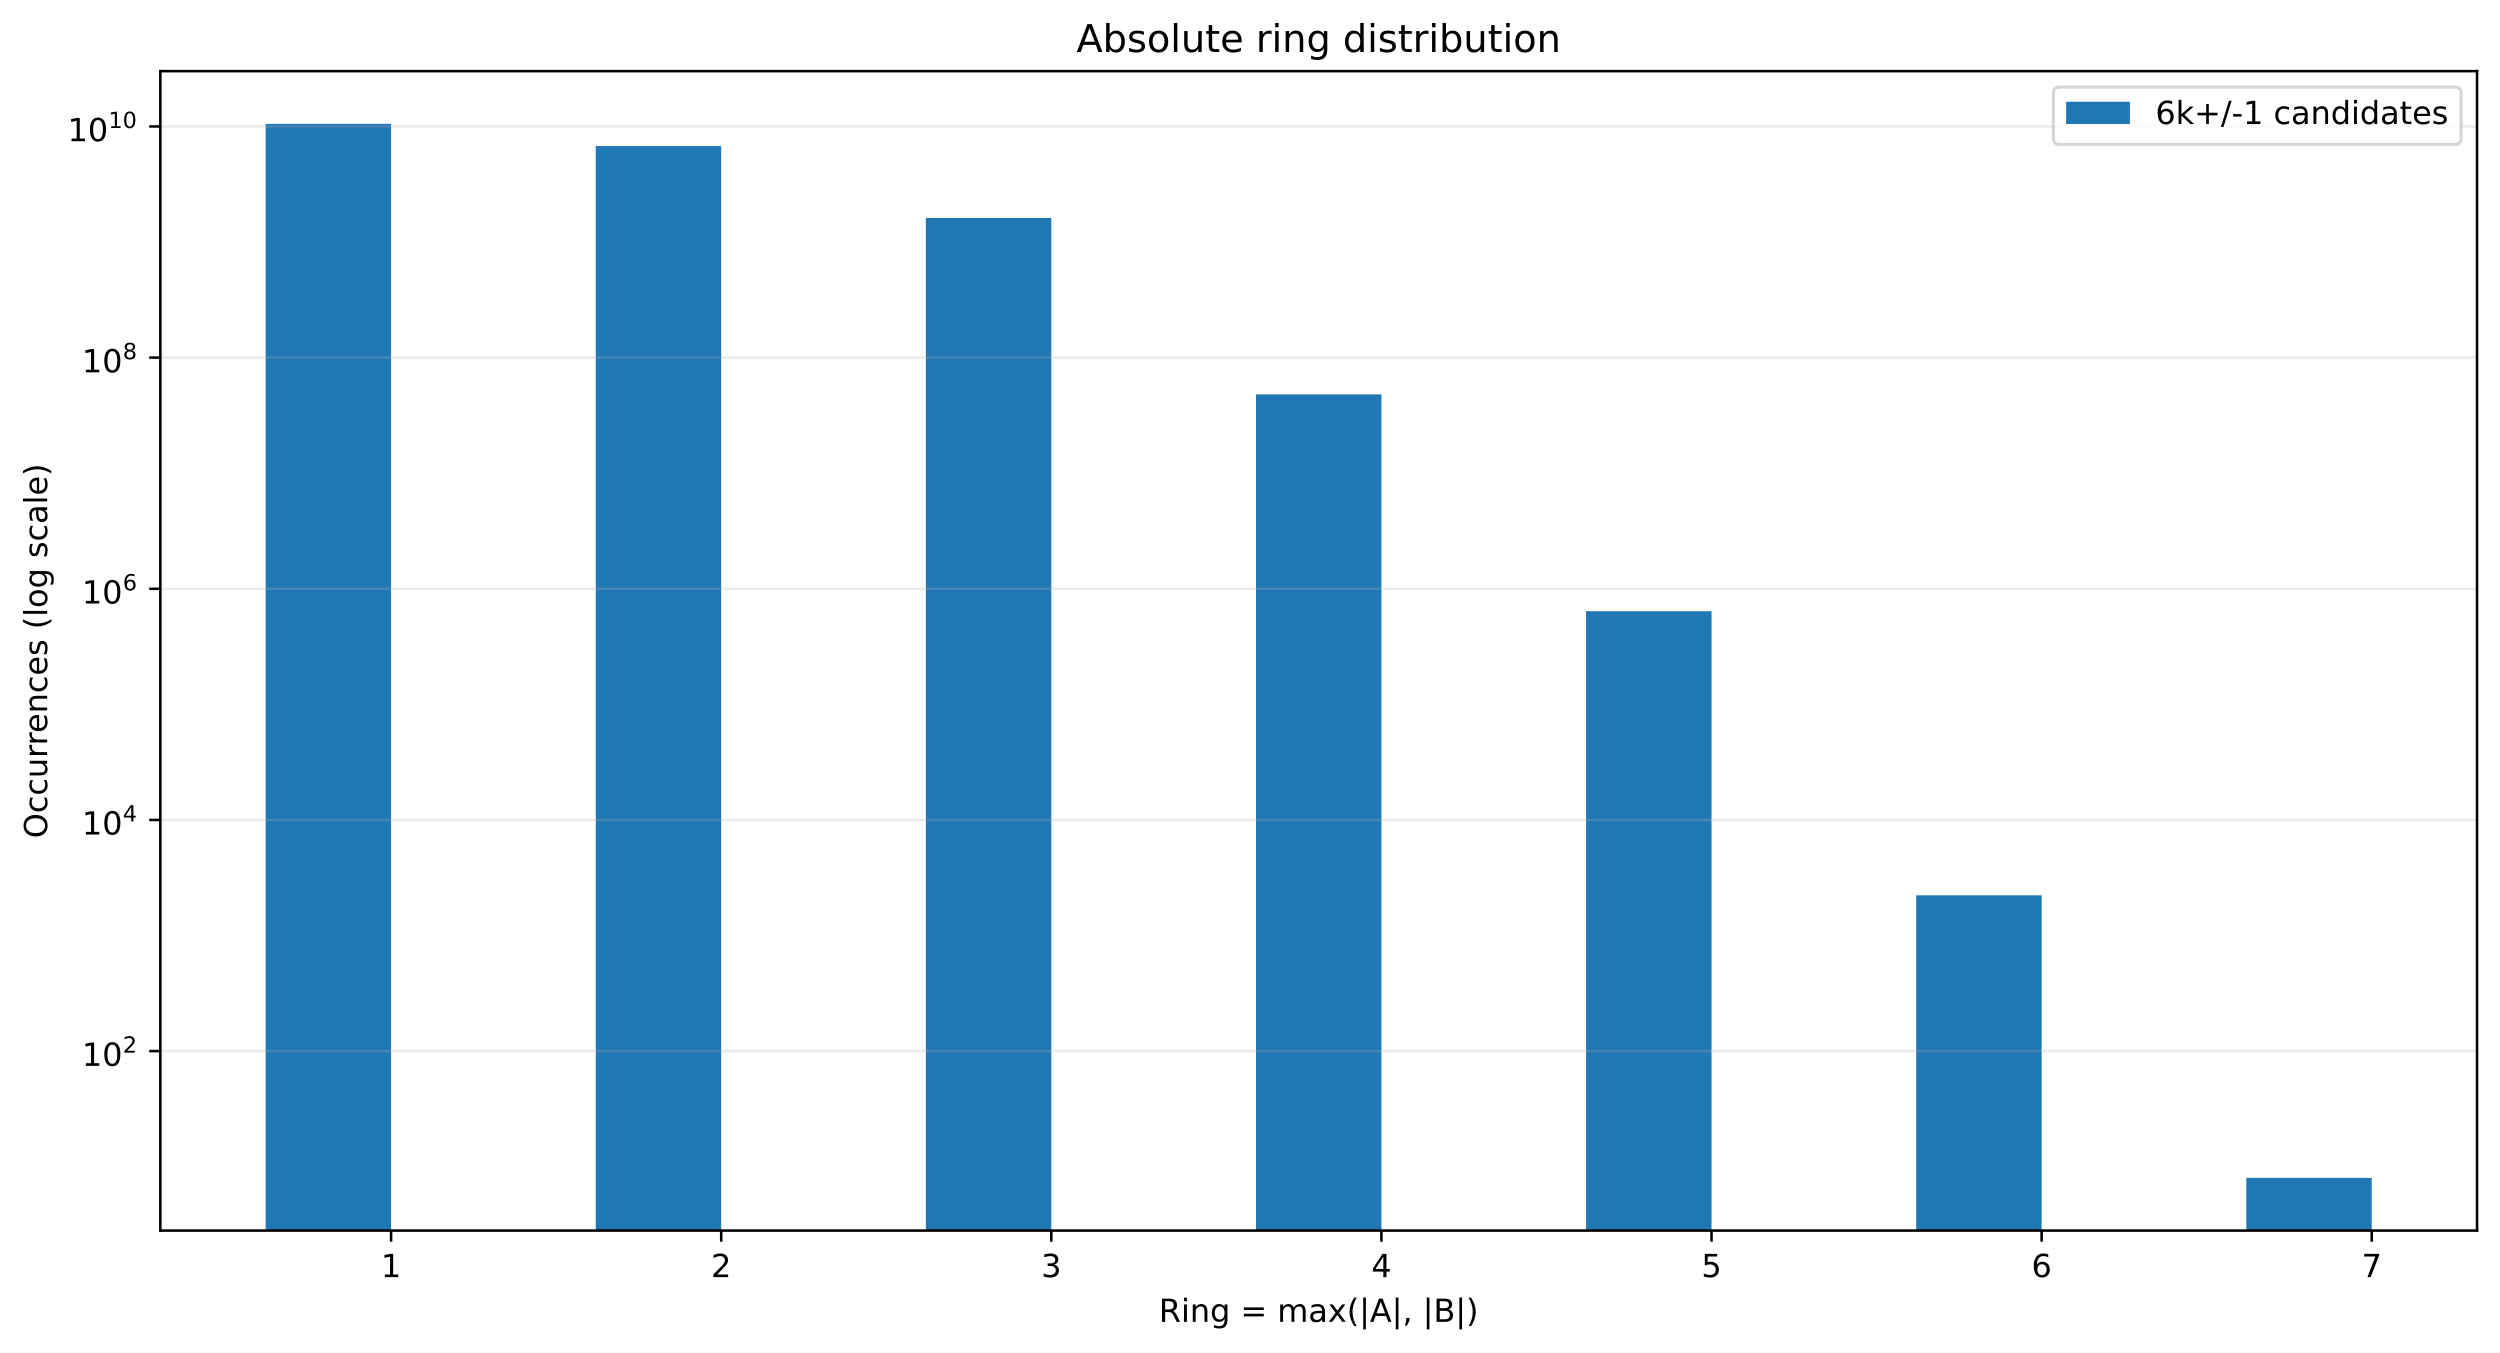
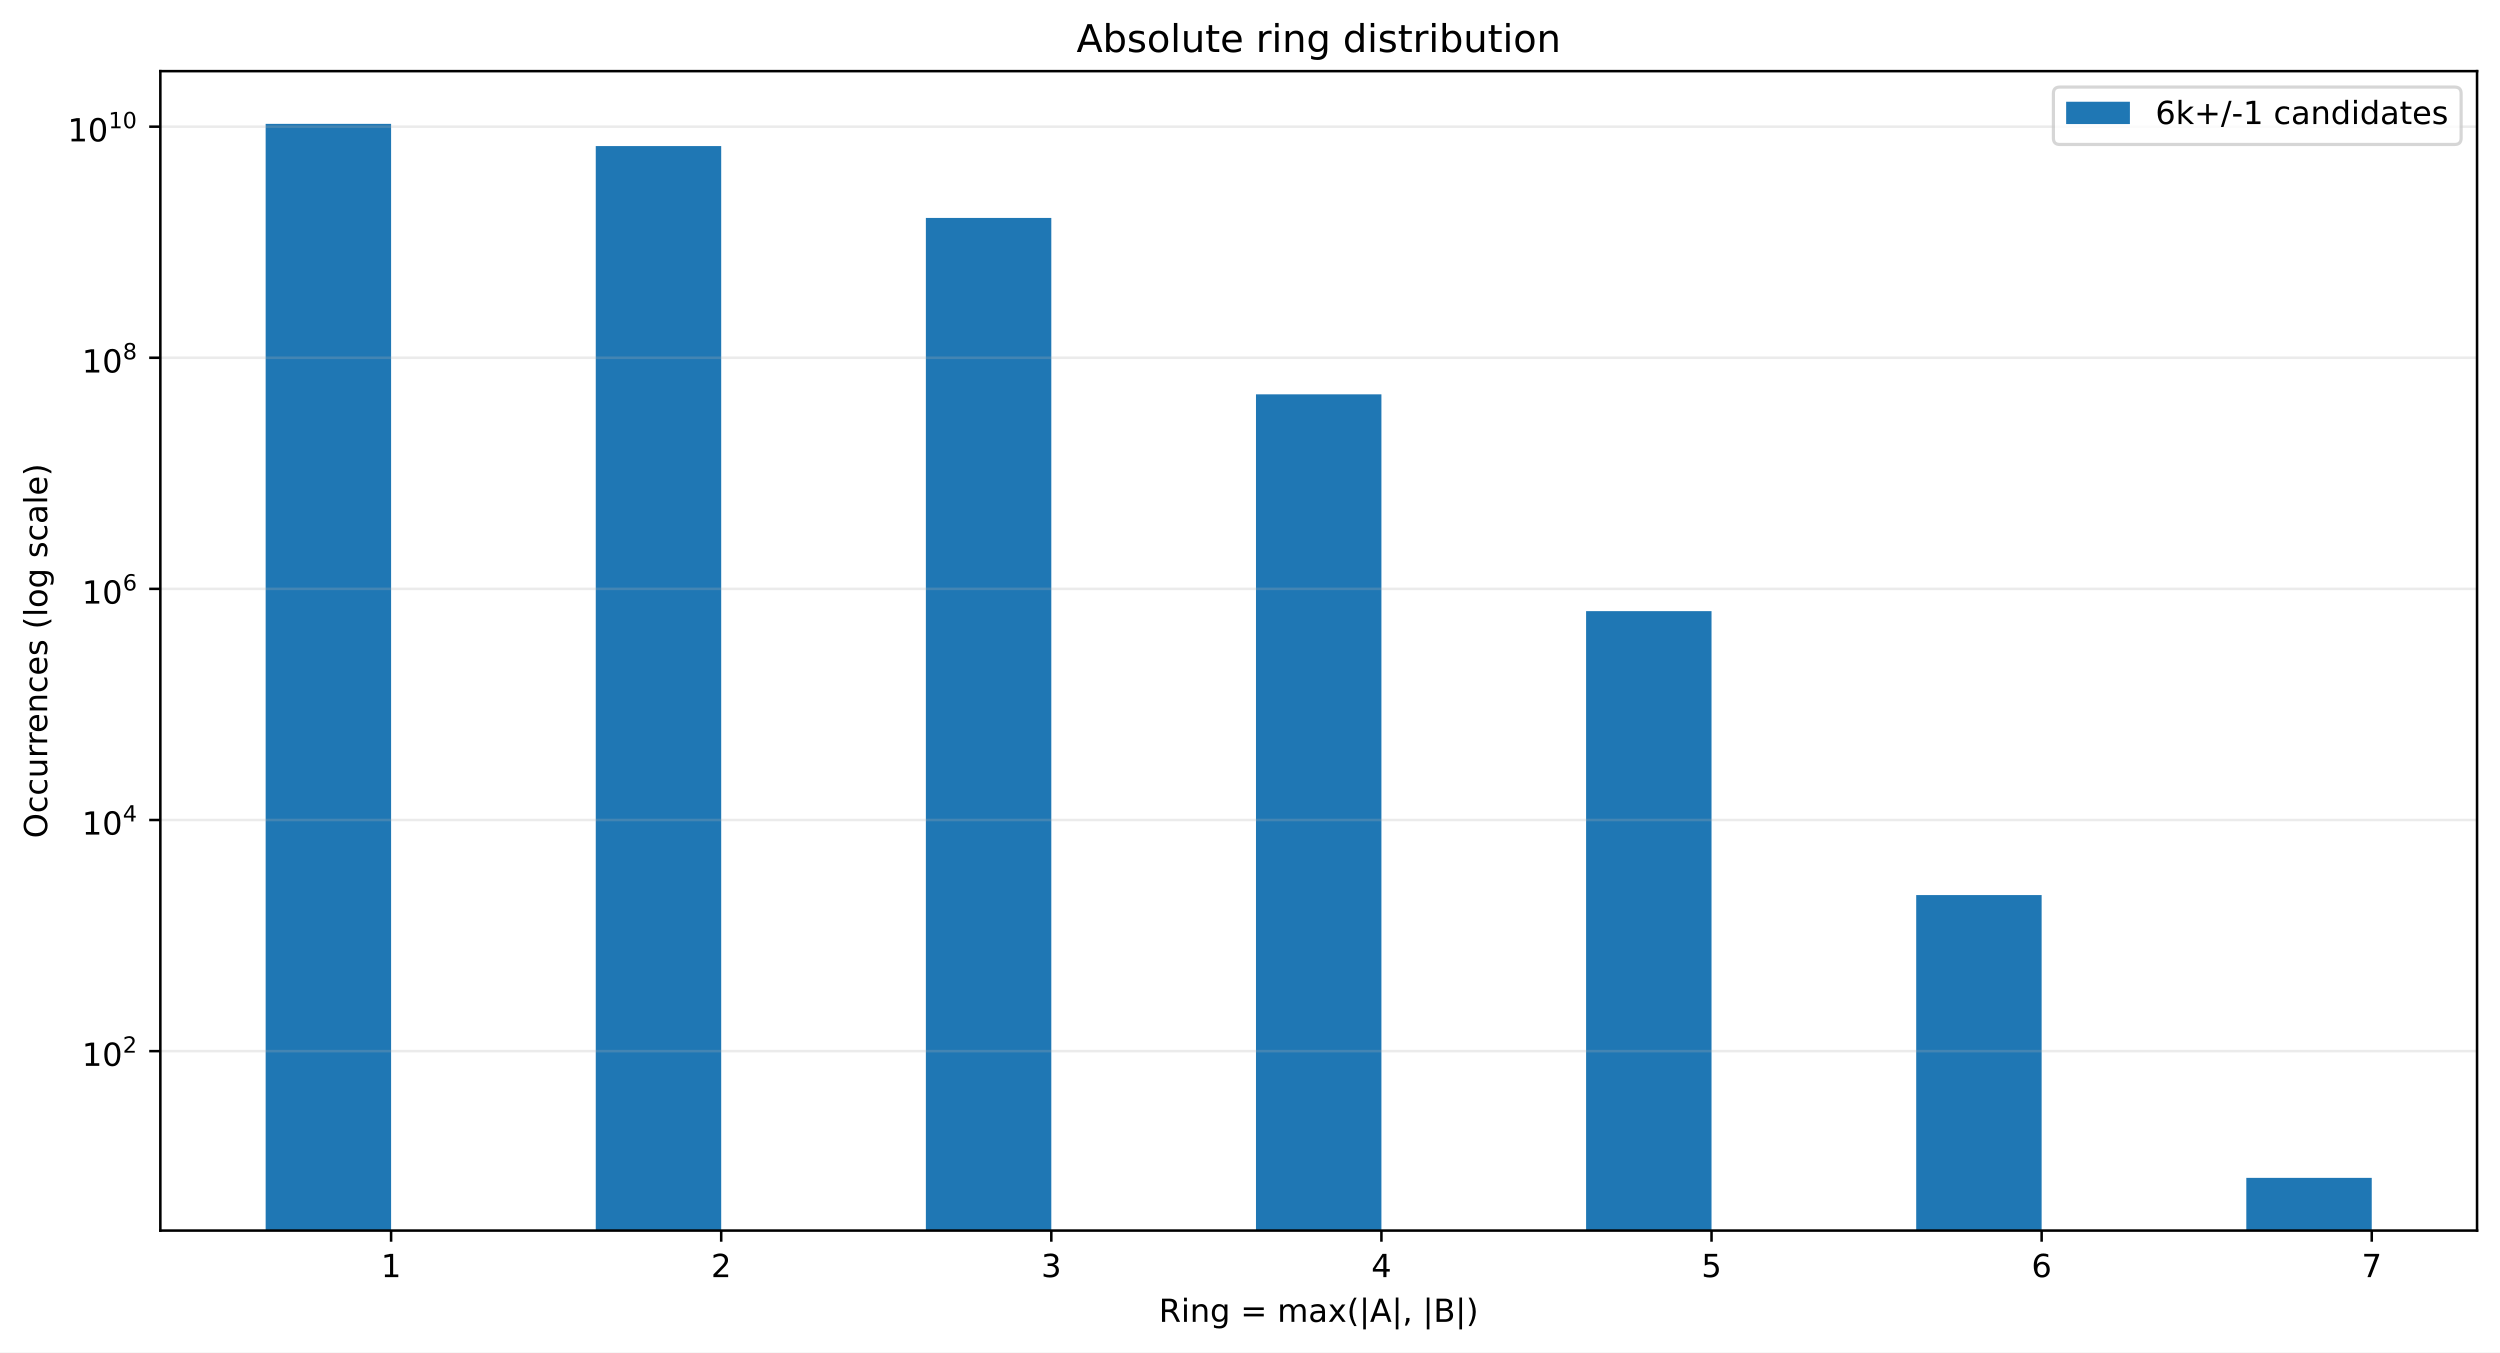
<svg xmlns="http://www.w3.org/2000/svg" xmlns:xlink="http://www.w3.org/1999/xlink" width="784.258pt" height="424.28pt" viewBox="0 0 784.258 424.28" version="1.1">
  <defs>
    <style type="text/css">*{stroke-linejoin: round; stroke-linecap: butt}</style>
  </defs>
  <g id="figure_1">
    <g id="patch_1">
      <path d="M 0 424.28  L 784.258 424.28  L 784.258 0  L 0 0  z " style="fill: #ffffff" />
    </g>
    <g id="axes_1">
      <g id="patch_2">
        <path d="M 50.301 386.036  L 777.058 386.036  L 777.058 22.318  L 50.301 22.318  z " style="fill: #ffffff" />
      </g>
      <g id="patch_3">
-         <path d="M 83.335 36660.086  L 122.687 36660.086  L 122.687 38.851  L 83.335 38.851  z " clip-path="url(#p9f24294ad1)" style="fill: #1f77b4" />
+         <path d="M 83.335 36653.147  L 122.687 36653.147  L 122.687 38.851  L 83.335 38.851  z " clip-path="url(#p1fe899c84b)" style="fill: #1f77b4" />
      </g>
      <g id="patch_4">
-         <path d="M 186.891 36660.086  L 226.243 36660.086  L 226.243 45.83  L 186.891 45.83  z " clip-path="url(#p9f24294ad1)" style="fill: #1f77b4" />
+         <path d="M 186.891 36653.147  L 226.243 36653.147  L 226.243 45.828  L 186.891 45.828  z " clip-path="url(#p1fe899c84b)" style="fill: #1f77b4" />
      </g>
      <g id="patch_5">
-         <path d="M 290.448 36660.086  L 329.799 36660.086  L 329.799 68.371  L 290.448 68.371  z " clip-path="url(#p9f24294ad1)" style="fill: #1f77b4" />
+         <path d="M 290.448 36653.147  L 329.799 36653.147  L 329.799 68.365  L 290.448 68.365  z " clip-path="url(#p1fe899c84b)" style="fill: #1f77b4" />
      </g>
      <g id="patch_6">
-         <path d="M 394.004 36660.086  L 433.355 36660.086  L 433.355 123.721  L 394.004 123.721  z " clip-path="url(#p9f24294ad1)" style="fill: #1f77b4" />
+         <path d="M 394.004 36653.147  L 433.355 36653.147  L 433.355 123.705  L 394.004 123.705  z " clip-path="url(#p1fe899c84b)" style="fill: #1f77b4" />
      </g>
      <g id="patch_7">
-         <path d="M 497.56 36660.086  L 536.912 36660.086  L 536.912 191.733  L 497.56 191.733  z " clip-path="url(#p9f24294ad1)" style="fill: #1f77b4" />
+         <path d="M 497.56 36653.147  L 536.912 36653.147  L 536.912 191.705  L 497.56 191.705  z " clip-path="url(#p1fe899c84b)" style="fill: #1f77b4" />
      </g>
      <g id="patch_8">
-         <path d="M 601.116 36660.086  L 640.468 36660.086  L 640.468 280.873  L 601.116 280.873  z " clip-path="url(#p9f24294ad1)" style="fill: #1f77b4" />
+         <path d="M 601.116 36653.147  L 640.468 36653.147  L 640.468 280.784  L 601.116 280.784  z " clip-path="url(#p1fe899c84b)" style="fill: #1f77b4" />
      </g>
      <g id="patch_9">
-         <path d="M 704.673 36660.086  L 744.024 36660.086  L 744.024 369.503  L 704.673 369.503  z " clip-path="url(#p9f24294ad1)" style="fill: #1f77b4" />
+         <path d="M 704.673 36653.147  L 744.024 36653.147  L 744.024 369.503  L 704.673 369.503  z " clip-path="url(#p1fe899c84b)" style="fill: #1f77b4" />
      </g>
      <g id="matplotlib.axis_1">
        <g id="xtick_1">
          <g id="line2d_1">
            <defs>
-               <path id="mfd2263743f" d="M 0 0  L 0 3.5  " style="stroke: #000000; stroke-width: 0.8" />
+               <path id="mb2d684f3ad" d="M 0 0  L 0 3.5  " style="stroke: #000000; stroke-width: 0.8" />
            </defs>
            <g>
-               <use xlink:href="#mfd2263743f" x="122.687" y="386.036" style="stroke: #000000; stroke-width: 0.8" />
+               <use xlink:href="#mb2d684f3ad" x="122.687" y="386.036" style="stroke: #000000; stroke-width: 0.8" />
            </g>
          </g>
          <g id="text_1">
            <g transform="translate(119.5053 400.6334) scale(0.1 -0.1)">
              <defs>
                <path id="DejaVuSans-14" d="M 794 531  L 1825 531  L 1825 4091  L 703 3866  L 703 4441  L 1819 4666  L 2450 4666  L 2450 531  L 3481 531  L 3481 0  L 794 0  L 794 531  z " transform="scale(0.015625)" />
              </defs>
              <use xlink:href="#DejaVuSans-14" />
            </g>
          </g>
        </g>
        <g id="xtick_2">
          <g id="line2d_2">
            <g>
-               <use xlink:href="#mfd2263743f" x="226.243" y="386.036" style="stroke: #000000; stroke-width: 0.8" />
+               <use xlink:href="#mb2d684f3ad" x="226.243" y="386.036" style="stroke: #000000; stroke-width: 0.8" />
            </g>
          </g>
          <g id="text_2">
            <g transform="translate(223.0616 400.6334) scale(0.1 -0.1)">
              <defs>
                <path id="DejaVuSans-15" d="M 1228 531  L 3431 531  L 3431 0  L 469 0  L 469 531  Q 828 903 1448 1529  Q 2069 2156 2228 2338  Q 2531 2678 2651 2914  Q 2772 3150 2772 3378  Q 2772 3750 2511 3984  Q 2250 4219 1831 4219  Q 1534 4219 1204 4116  Q 875 4013 500 3803  L 500 4441  Q 881 4594 1212 4672  Q 1544 4750 1819 4750  Q 2544 4750 2975 4387  Q 3406 4025 3406 3419  Q 3406 3131 3298 2873  Q 3191 2616 2906 2266  Q 2828 2175 2409 1742  Q 1991 1309 1228 531  z " transform="scale(0.015625)" />
              </defs>
              <use xlink:href="#DejaVuSans-15" />
            </g>
          </g>
        </g>
        <g id="xtick_3">
          <g id="line2d_3">
            <g>
-               <use xlink:href="#mfd2263743f" x="329.799" y="386.036" style="stroke: #000000; stroke-width: 0.8" />
+               <use xlink:href="#mb2d684f3ad" x="329.799" y="386.036" style="stroke: #000000; stroke-width: 0.8" />
            </g>
          </g>
          <g id="text_3">
            <g transform="translate(326.6178 400.6334) scale(0.1 -0.1)">
              <defs>
                <path id="DejaVuSans-16" d="M 2597 2516  Q 3050 2419 3304 2112  Q 3559 1806 3559 1356  Q 3559 666 3084 287  Q 2609 -91 1734 -91  Q 1441 -91 1130 -33  Q 819 25 488 141  L 488 750  Q 750 597 1062 519  Q 1375 441 1716 441  Q 2309 441 2620 675  Q 2931 909 2931 1356  Q 2931 1769 2642 2001  Q 2353 2234 1838 2234  L 1294 2234  L 1294 2753  L 1863 2753  Q 2328 2753 2575 2939  Q 2822 3125 2822 3475  Q 2822 3834 2567 4026  Q 2313 4219 1838 4219  Q 1578 4219 1281 4162  Q 984 4106 628 3988  L 628 4550  Q 988 4650 1302 4700  Q 1616 4750 1894 4750  Q 2613 4750 3031 4423  Q 3450 4097 3450 3541  Q 3450 3153 3228 2886  Q 3006 2619 2597 2516  z " transform="scale(0.015625)" />
              </defs>
              <use xlink:href="#DejaVuSans-16" />
            </g>
          </g>
        </g>
        <g id="xtick_4">
          <g id="line2d_4">
            <g>
-               <use xlink:href="#mfd2263743f" x="433.355" y="386.036" style="stroke: #000000; stroke-width: 0.8" />
+               <use xlink:href="#mb2d684f3ad" x="433.355" y="386.036" style="stroke: #000000; stroke-width: 0.8" />
            </g>
          </g>
          <g id="text_4">
            <g transform="translate(430.174 400.6334) scale(0.1 -0.1)">
              <defs>
                <path id="DejaVuSans-17" d="M 2419 4116  L 825 1625  L 2419 1625  L 2419 4116  z M 2253 4666  L 3047 4666  L 3047 1625  L 3713 1625  L 3713 1100  L 3047 1100  L 3047 0  L 2419 0  L 2419 1100  L 313 1100  L 313 1709  L 2253 4666  z " transform="scale(0.015625)" />
              </defs>
              <use xlink:href="#DejaVuSans-17" />
            </g>
          </g>
        </g>
        <g id="xtick_5">
          <g id="line2d_5">
            <g>
-               <use xlink:href="#mfd2263743f" x="536.912" y="386.036" style="stroke: #000000; stroke-width: 0.8" />
+               <use xlink:href="#mb2d684f3ad" x="536.912" y="386.036" style="stroke: #000000; stroke-width: 0.8" />
            </g>
          </g>
          <g id="text_5">
            <g transform="translate(533.7303 400.6334) scale(0.1 -0.1)">
              <defs>
                <path id="DejaVuSans-18" d="M 691 4666  L 3169 4666  L 3169 4134  L 1269 4134  L 1269 2991  Q 1406 3038 1543 3061  Q 1681 3084 1819 3084  Q 2600 3084 3056 2656  Q 3513 2228 3513 1497  Q 3513 744 3044 326  Q 2575 -91 1722 -91  Q 1428 -91 1123 -41  Q 819 9 494 109  L 494 744  Q 775 591 1075 516  Q 1375 441 1709 441  Q 2250 441 2565 725  Q 2881 1009 2881 1497  Q 2881 1984 2565 2268  Q 2250 2553 1709 2553  Q 1456 2553 1204 2497  Q 953 2441 691 2322  L 691 4666  z " transform="scale(0.015625)" />
              </defs>
              <use xlink:href="#DejaVuSans-18" />
            </g>
          </g>
        </g>
        <g id="xtick_6">
          <g id="line2d_6">
            <g>
-               <use xlink:href="#mfd2263743f" x="640.468" y="386.036" style="stroke: #000000; stroke-width: 0.8" />
+               <use xlink:href="#mb2d684f3ad" x="640.468" y="386.036" style="stroke: #000000; stroke-width: 0.8" />
            </g>
          </g>
          <g id="text_6">
            <g transform="translate(637.2865 400.6334) scale(0.1 -0.1)">
              <defs>
                <path id="DejaVuSans-19" d="M 2113 2584  Q 1688 2584 1439 2293  Q 1191 2003 1191 1497  Q 1191 994 1439 701  Q 1688 409 2113 409  Q 2538 409 2786 701  Q 3034 994 3034 1497  Q 3034 2003 2786 2293  Q 2538 2584 2113 2584  z M 3366 4563  L 3366 3988  Q 3128 4100 2886 4159  Q 2644 4219 2406 4219  Q 1781 4219 1451 3797  Q 1122 3375 1075 2522  Q 1259 2794 1537 2939  Q 1816 3084 2150 3084  Q 2853 3084 3261 2657  Q 3669 2231 3669 1497  Q 3669 778 3244 343  Q 2819 -91 2113 -91  Q 1303 -91 875 529  Q 447 1150 447 2328  Q 447 3434 972 4092  Q 1497 4750 2381 4750  Q 2619 4750 2861 4703  Q 3103 4656 3366 4563  z " transform="scale(0.015625)" />
              </defs>
              <use xlink:href="#DejaVuSans-19" />
            </g>
          </g>
        </g>
        <g id="xtick_7">
          <g id="line2d_7">
            <g>
-               <use xlink:href="#mfd2263743f" x="744.024" y="386.036" style="stroke: #000000; stroke-width: 0.8" />
+               <use xlink:href="#mb2d684f3ad" x="744.024" y="386.036" style="stroke: #000000; stroke-width: 0.8" />
            </g>
          </g>
          <g id="text_7">
            <g transform="translate(740.8427 400.6334) scale(0.1 -0.1)">
              <defs>
                <path id="DejaVuSans-1a" d="M 525 4666  L 3525 4666  L 3525 4397  L 1831 0  L 1172 0  L 2766 4134  L 525 4134  L 525 4666  z " transform="scale(0.015625)" />
              </defs>
              <use xlink:href="#DejaVuSans-1a" />
            </g>
          </g>
        </g>
        <g id="text_8">
          <g transform="translate(363.5437 414.678) scale(0.1 -0.1)">
            <defs>
              <path id="DejaVuSans-35" d="M 2841 2188  Q 3044 2119 3236 1894  Q 3428 1669 3622 1275  L 4263 0  L 3584 0  L 2988 1197  Q 2756 1666 2539 1819  Q 2322 1972 1947 1972  L 1259 1972  L 1259 0  L 628 0  L 628 4666  L 2053 4666  Q 2853 4666 3247 4331  Q 3641 3997 3641 3322  Q 3641 2881 3436 2590  Q 3231 2300 2841 2188  z M 1259 4147  L 1259 2491  L 2053 2491  Q 2509 2491 2742 2702  Q 2975 2913 2975 3322  Q 2975 3731 2742 3939  Q 2509 4147 2053 4147  L 1259 4147  z " transform="scale(0.015625)" />
              <path id="DejaVuSans-4c" d="M 603 3500  L 1178 3500  L 1178 0  L 603 0  L 603 3500  z M 603 4863  L 1178 4863  L 1178 4134  L 603 4134  L 603 4863  z " transform="scale(0.015625)" />
              <path id="DejaVuSans-51" d="M 3513 2113  L 3513 0  L 2938 0  L 2938 2094  Q 2938 2591 2744 2837  Q 2550 3084 2163 3084  Q 1697 3084 1428 2787  Q 1159 2491 1159 1978  L 1159 0  L 581 0  L 581 3500  L 1159 3500  L 1159 2956  Q 1366 3272 1645 3428  Q 1925 3584 2291 3584  Q 2894 3584 3203 3211  Q 3513 2838 3513 2113  z " transform="scale(0.015625)" />
              <path id="DejaVuSans-4a" d="M 2906 1791  Q 2906 2416 2648 2759  Q 2391 3103 1925 3103  Q 1463 3103 1205 2759  Q 947 2416 947 1791  Q 947 1169 1205 825  Q 1463 481 1925 481  Q 2391 481 2648 825  Q 2906 1169 2906 1791  z M 3481 434  Q 3481 -459 3084 -895  Q 2688 -1331 1869 -1331  Q 1566 -1331 1297 -1286  Q 1028 -1241 775 -1147  L 775 -588  Q 1028 -725 1275 -790  Q 1522 -856 1778 -856  Q 2344 -856 2625 -561  Q 2906 -266 2906 331  L 2906 616  Q 2728 306 2450 153  Q 2172 0 1784 0  Q 1141 0 747 490  Q 353 981 353 1791  Q 353 2603 747 3093  Q 1141 3584 1784 3584  Q 2172 3584 2450 3431  Q 2728 3278 2906 2969  L 2906 3500  L 3481 3500  L 3481 434  z " transform="scale(0.015625)" />
              <path id="DejaVuSans-3" transform="scale(0.015625)" />
              <path id="DejaVuSans-20" d="M 678 2906  L 4684 2906  L 4684 2381  L 678 2381  L 678 2906  z M 678 1631  L 4684 1631  L 4684 1100  L 678 1100  L 678 1631  z " transform="scale(0.015625)" />
              <path id="DejaVuSans-50" d="M 3328 2828  Q 3544 3216 3844 3400  Q 4144 3584 4550 3584  Q 5097 3584 5394 3201  Q 5691 2819 5691 2113  L 5691 0  L 5113 0  L 5113 2094  Q 5113 2597 4934 2840  Q 4756 3084 4391 3084  Q 3944 3084 3684 2787  Q 3425 2491 3425 1978  L 3425 0  L 2847 0  L 2847 2094  Q 2847 2600 2669 2842  Q 2491 3084 2119 3084  Q 1678 3084 1418 2786  Q 1159 2488 1159 1978  L 1159 0  L 581 0  L 581 3500  L 1159 3500  L 1159 2956  Q 1356 3278 1631 3431  Q 1906 3584 2284 3584  Q 2666 3584 2933 3390  Q 3200 3197 3328 2828  z " transform="scale(0.015625)" />
              <path id="DejaVuSans-44" d="M 2194 1759  Q 1497 1759 1228 1600  Q 959 1441 959 1056  Q 959 750 1161 570  Q 1363 391 1709 391  Q 2188 391 2477 730  Q 2766 1069 2766 1631  L 2766 1759  L 2194 1759  z M 3341 1997  L 3341 0  L 2766 0  L 2766 531  Q 2569 213 2275 61  Q 1981 -91 1556 -91  Q 1019 -91 701 211  Q 384 513 384 1019  Q 384 1609 779 1909  Q 1175 2209 1959 2209  L 2766 2209  L 2766 2266  Q 2766 2663 2505 2880  Q 2244 3097 1772 3097  Q 1472 3097 1187 3025  Q 903 2953 641 2809  L 641 3341  Q 956 3463 1253 3523  Q 1550 3584 1831 3584  Q 2591 3584 2966 3190  Q 3341 2797 3341 1997  z " transform="scale(0.015625)" />
              <path id="DejaVuSans-5b" d="M 3513 3500  L 2247 1797  L 3578 0  L 2900 0  L 1881 1375  L 863 0  L 184 0  L 1544 1831  L 300 3500  L 978 3500  L 1906 2253  L 2834 3500  L 3513 3500  z " transform="scale(0.015625)" />
              <path id="DejaVuSans-b" d="M 1984 4856  Q 1566 4138 1362 3434  Q 1159 2731 1159 2009  Q 1159 1288 1364 580  Q 1569 -128 1984 -844  L 1484 -844  Q 1016 -109 783 600  Q 550 1309 550 2009  Q 550 2706 781 3412  Q 1013 4119 1484 4856  L 1984 4856  z " transform="scale(0.015625)" />
              <path id="DejaVuSans-5f" d="M 1344 4891  L 1344 -1509  L 813 -1509  L 813 4891  L 1344 4891  z " transform="scale(0.015625)" />
              <path id="DejaVuSans-24" d="M 2188 4044  L 1331 1722  L 3047 1722  L 2188 4044  z M 1831 4666  L 2547 4666  L 4325 0  L 3669 0  L 3244 1197  L 1141 1197  L 716 0  L 50 0  L 1831 4666  z " transform="scale(0.015625)" />
              <path id="DejaVuSans-f" d="M 750 794  L 1409 794  L 1409 256  L 897 -744  L 494 -744  L 750 256  L 750 794  z " transform="scale(0.015625)" />
              <path id="DejaVuSans-25" d="M 1259 2228  L 1259 519  L 2272 519  Q 2781 519 3026 730  Q 3272 941 3272 1375  Q 3272 1813 3026 2020  Q 2781 2228 2272 2228  L 1259 2228  z M 1259 4147  L 1259 2741  L 2194 2741  Q 2656 2741 2882 2914  Q 3109 3088 3109 3444  Q 3109 3797 2882 3972  Q 2656 4147 2194 4147  L 1259 4147  z M 628 4666  L 2241 4666  Q 2963 4666 3353 4366  Q 3744 4066 3744 3513  Q 3744 3084 3544 2831  Q 3344 2578 2956 2516  Q 3422 2416 3680 2098  Q 3938 1781 3938 1306  Q 3938 681 3513 340  Q 3088 0 2303 0  L 628 0  L 628 4666  z " transform="scale(0.015625)" />
              <path id="DejaVuSans-c" d="M 513 4856  L 1013 4856  Q 1481 4119 1714 3412  Q 1947 2706 1947 2009  Q 1947 1309 1714 600  Q 1481 -109 1013 -844  L 513 -844  Q 928 -128 1133 580  Q 1338 1288 1338 2009  Q 1338 2731 1133 3434  Q 928 4138 513 4856  z " transform="scale(0.015625)" />
            </defs>
            <use xlink:href="#DejaVuSans-35" />
            <use xlink:href="#DejaVuSans-4c" transform="translate(69.48438 0)" />
            <use xlink:href="#DejaVuSans-51" transform="translate(97.26562 0)" />
            <use xlink:href="#DejaVuSans-4a" transform="translate(160.6406 0)" />
            <use xlink:href="#DejaVuSans-3" transform="translate(224.125 0)" />
            <use xlink:href="#DejaVuSans-20" transform="translate(255.9062 0)" />
            <use xlink:href="#DejaVuSans-3" transform="translate(339.7031 0)" />
            <use xlink:href="#DejaVuSans-50" transform="translate(371.4844 0)" />
            <use xlink:href="#DejaVuSans-44" transform="translate(468.8906 0)" />
            <use xlink:href="#DejaVuSans-5b" transform="translate(530.1719 0)" />
            <use xlink:href="#DejaVuSans-b" transform="translate(589.3594 0)" />
            <use xlink:href="#DejaVuSans-5f" transform="translate(628.375 0)" />
            <use xlink:href="#DejaVuSans-24" transform="translate(662.0625 0)" />
            <use xlink:href="#DejaVuSans-5f" transform="translate(730.4688 0)" />
            <use xlink:href="#DejaVuSans-f" transform="translate(764.1562 0)" />
            <use xlink:href="#DejaVuSans-3" transform="translate(795.9375 0)" />
            <use xlink:href="#DejaVuSans-5f" transform="translate(827.7188 0)" />
            <use xlink:href="#DejaVuSans-25" transform="translate(861.4062 0)" />
            <use xlink:href="#DejaVuSans-5f" transform="translate(930.0156 0)" />
            <use xlink:href="#DejaVuSans-c" transform="translate(963.7031 0)" />
          </g>
        </g>
      </g>
      <g id="matplotlib.axis_2">
        <g id="ytick_1">
          <g id="line2d_8">
-             <path d="M 50.301 329.732  L 777.058 329.732  " clip-path="url(#p9f24294ad1)" style="fill: none; stroke: #b0b0b0; stroke-opacity: 0.25; stroke-width: 0.8; stroke-linecap: square" />
+             <path d="M 50.301 329.739  L 777.058 329.739  " clip-path="url(#p1fe899c84b)" style="fill: none; stroke: #b0b0b0; stroke-opacity: 0.25; stroke-width: 0.8; stroke-linecap: square" />
          </g>
          <g id="line2d_9">
            <defs>
-               <path id="m95b9a41158" d="M 0 0  L -3.5 0  " style="stroke: #000000; stroke-width: 0.8" />
+               <path id="me1203742ce" d="M 0 0  L -3.5 0  " style="stroke: #000000; stroke-width: 0.8" />
            </defs>
            <g>
-               <use xlink:href="#m95b9a41158" x="50.301" y="329.732" style="stroke: #000000; stroke-width: 0.8" />
+               <use xlink:href="#me1203742ce" x="50.301" y="329.739" style="stroke: #000000; stroke-width: 0.8" />
            </g>
          </g>
          <g id="text_9">
-             <g transform="translate(25.70078 334.4316) scale(0.1 -0.1)">
+             <g transform="translate(25.70078 334.4392) scale(0.1 -0.1)">
              <defs>
                <path id="DejaVuSans-13" d="M 2034 4250  Q 1547 4250 1301 3770  Q 1056 3291 1056 2328  Q 1056 1369 1301 889  Q 1547 409 2034 409  Q 2525 409 2770 889  Q 3016 1369 3016 2328  Q 3016 3291 2770 3770  Q 2525 4250 2034 4250  z M 2034 4750  Q 2819 4750 3233 4129  Q 3647 3509 3647 2328  Q 3647 1150 3233 529  Q 2819 -91 2034 -91  Q 1250 -91 836 529  Q 422 1150 422 2328  Q 422 3509 836 4129  Q 1250 4750 2034 4750  z " transform="scale(0.015625)" />
              </defs>
              <use xlink:href="#DejaVuSans-14" transform="translate(0 0.746875)" />
              <use xlink:href="#DejaVuSans-13" transform="translate(63.62305 0.746875)" />
              <use xlink:href="#DejaVuSans-15" transform="translate(128.2031 42.04688) scale(0.7)" />
            </g>
          </g>
        </g>
        <g id="ytick_2">
          <g id="line2d_10">
-             <path d="M 50.301 257.216  L 777.058 257.216  " clip-path="url(#p9f24294ad1)" style="fill: none; stroke: #b0b0b0; stroke-opacity: 0.25; stroke-width: 0.8; stroke-linecap: square" />
+             <path d="M 50.301 257.237  L 777.058 257.237  " clip-path="url(#p1fe899c84b)" style="fill: none; stroke: #b0b0b0; stroke-opacity: 0.25; stroke-width: 0.8; stroke-linecap: square" />
          </g>
          <g id="line2d_11">
            <g>
-               <use xlink:href="#m95b9a41158" x="50.301" y="257.216" style="stroke: #000000; stroke-width: 0.8" />
+               <use xlink:href="#me1203742ce" x="50.301" y="257.237" style="stroke: #000000; stroke-width: 0.8" />
            </g>
          </g>
          <g id="text_10">
-             <g transform="translate(25.70078 261.8659) scale(0.1 -0.1)">
+             <g transform="translate(25.70078 261.8874) scale(0.1 -0.1)">
              <use xlink:href="#DejaVuSans-14" transform="translate(0 0.665625)" />
              <use xlink:href="#DejaVuSans-13" transform="translate(63.62305 0.665625)" />
              <use xlink:href="#DejaVuSans-17" transform="translate(128.2031 41.96563) scale(0.7)" />
            </g>
          </g>
        </g>
        <g id="ytick_3">
          <g id="line2d_12">
-             <path d="M 50.301 184.7  L 777.058 184.7  " clip-path="url(#p9f24294ad1)" style="fill: none; stroke: #b0b0b0; stroke-opacity: 0.25; stroke-width: 0.8; stroke-linecap: square" />
+             <path d="M 50.301 184.736  L 777.058 184.736  " clip-path="url(#p1fe899c84b)" style="fill: none; stroke: #b0b0b0; stroke-opacity: 0.25; stroke-width: 0.8; stroke-linecap: square" />
          </g>
          <g id="line2d_13">
            <g>
-               <use xlink:href="#m95b9a41158" x="50.301" y="184.7" style="stroke: #000000; stroke-width: 0.8" />
+               <use xlink:href="#me1203742ce" x="50.301" y="184.736" style="stroke: #000000; stroke-width: 0.8" />
            </g>
          </g>
          <g id="text_11">
-             <g transform="translate(25.70078 189.4002) scale(0.1 -0.1)">
+             <g transform="translate(25.70078 189.4356) scale(0.1 -0.1)">
              <use xlink:href="#DejaVuSans-14" transform="translate(0 0.746875)" />
              <use xlink:href="#DejaVuSans-13" transform="translate(63.62305 0.746875)" />
              <use xlink:href="#DejaVuSans-19" transform="translate(128.2031 42.04688) scale(0.7)" />
            </g>
          </g>
        </g>
        <g id="ytick_4">
          <g id="line2d_14">
-             <path d="M 50.301 112.185  L 777.058 112.185  " clip-path="url(#p9f24294ad1)" style="fill: none; stroke: #b0b0b0; stroke-opacity: 0.25; stroke-width: 0.8; stroke-linecap: square" />
+             <path d="M 50.301 112.234  L 777.058 112.234  " clip-path="url(#p1fe899c84b)" style="fill: none; stroke: #b0b0b0; stroke-opacity: 0.25; stroke-width: 0.8; stroke-linecap: square" />
          </g>
          <g id="line2d_15">
            <g>
-               <use xlink:href="#m95b9a41158" x="50.301" y="112.185" style="stroke: #000000; stroke-width: 0.8" />
+               <use xlink:href="#me1203742ce" x="50.301" y="112.234" style="stroke: #000000; stroke-width: 0.8" />
            </g>
          </g>
          <g id="text_12">
-             <g transform="translate(25.70078 116.8845) scale(0.1 -0.1)">
+             <g transform="translate(25.70078 116.9337) scale(0.1 -0.1)">
              <defs>
                <path id="DejaVuSans-1b" d="M 2034 2216  Q 1584 2216 1326 1975  Q 1069 1734 1069 1313  Q 1069 891 1326 650  Q 1584 409 2034 409  Q 2484 409 2743 651  Q 3003 894 3003 1313  Q 3003 1734 2745 1975  Q 2488 2216 2034 2216  z M 1403 2484  Q 997 2584 770 2862  Q 544 3141 544 3541  Q 544 4100 942 4425  Q 1341 4750 2034 4750  Q 2731 4750 3128 4425  Q 3525 4100 3525 3541  Q 3525 3141 3298 2862  Q 3072 2584 2669 2484  Q 3125 2378 3379 2068  Q 3634 1759 3634 1313  Q 3634 634 3220 271  Q 2806 -91 2034 -91  Q 1263 -91 848 271  Q 434 634 434 1313  Q 434 1759 690 2068  Q 947 2378 1403 2484  z M 1172 3481  Q 1172 3119 1398 2916  Q 1625 2713 2034 2713  Q 2441 2713 2670 2916  Q 2900 3119 2900 3481  Q 2900 3844 2670 4047  Q 2441 4250 2034 4250  Q 1625 4250 1398 4047  Q 1172 3844 1172 3481  z " transform="scale(0.015625)" />
              </defs>
              <use xlink:href="#DejaVuSans-14" transform="translate(0 0.746875)" />
              <use xlink:href="#DejaVuSans-13" transform="translate(63.62305 0.746875)" />
              <use xlink:href="#DejaVuSans-1b" transform="translate(128.2031 42.04688) scale(0.7)" />
            </g>
          </g>
        </g>
        <g id="ytick_5">
          <g id="line2d_16">
-             <path d="M 50.301 39.669  L 777.058 39.669  " clip-path="url(#p9f24294ad1)" style="fill: none; stroke: #b0b0b0; stroke-opacity: 0.25; stroke-width: 0.8; stroke-linecap: square" />
+             <path d="M 50.301 39.732  L 777.058 39.732  " clip-path="url(#p1fe899c84b)" style="fill: none; stroke: #b0b0b0; stroke-opacity: 0.25; stroke-width: 0.8; stroke-linecap: square" />
          </g>
          <g id="line2d_17">
            <g>
-               <use xlink:href="#m95b9a41158" x="50.301" y="39.669" style="stroke: #000000; stroke-width: 0.8" />
+               <use xlink:href="#me1203742ce" x="50.301" y="39.732" style="stroke: #000000; stroke-width: 0.8" />
            </g>
          </g>
          <g id="text_13">
-             <g transform="translate(21.20078 44.36887) scale(0.1 -0.1)">
+             <g transform="translate(21.20078 44.43193) scale(0.1 -0.1)">
              <use xlink:href="#DejaVuSans-14" transform="translate(0 0.746875)" />
              <use xlink:href="#DejaVuSans-13" transform="translate(63.62305 0.746875)" />
              <use xlink:href="#DejaVuSans-14" transform="translate(128.2031 42.04688) scale(0.7)" />
              <use xlink:href="#DejaVuSans-13" transform="translate(172.7393 42.04688) scale(0.7)" />
            </g>
          </g>
        </g>
        <g id="text_14">
          <g transform="translate(14.79844 262.9551) rotate(-90) scale(0.1 -0.1)">
            <defs>
              <path id="DejaVuSans-32" d="M 2522 4238  Q 1834 4238 1429 3725  Q 1025 3213 1025 2328  Q 1025 1447 1429 934  Q 1834 422 2522 422  Q 3209 422 3611 934  Q 4013 1447 4013 2328  Q 4013 3213 3611 3725  Q 3209 4238 2522 4238  z M 2522 4750  Q 3503 4750 4090 4092  Q 4678 3434 4678 2328  Q 4678 1225 4090 567  Q 3503 -91 2522 -91  Q 1538 -91 948 565  Q 359 1222 359 2328  Q 359 3434 948 4092  Q 1538 4750 2522 4750  z " transform="scale(0.015625)" />
              <path id="DejaVuSans-46" d="M 3122 3366  L 3122 2828  Q 2878 2963 2633 3030  Q 2388 3097 2138 3097  Q 1578 3097 1268 2742  Q 959 2388 959 1747  Q 959 1106 1268 751  Q 1578 397 2138 397  Q 2388 397 2633 464  Q 2878 531 3122 666  L 3122 134  Q 2881 22 2623 -34  Q 2366 -91 2075 -91  Q 1284 -91 818 406  Q 353 903 353 1747  Q 353 2603 823 3093  Q 1294 3584 2113 3584  Q 2378 3584 2631 3529  Q 2884 3475 3122 3366  z " transform="scale(0.015625)" />
              <path id="DejaVuSans-58" d="M 544 1381  L 544 3500  L 1119 3500  L 1119 1403  Q 1119 906 1312 657  Q 1506 409 1894 409  Q 2359 409 2629 706  Q 2900 1003 2900 1516  L 2900 3500  L 3475 3500  L 3475 0  L 2900 0  L 2900 538  Q 2691 219 2414 64  Q 2138 -91 1772 -91  Q 1169 -91 856 284  Q 544 659 544 1381  z M 1991 3584  L 1991 3584  z " transform="scale(0.015625)" />
              <path id="DejaVuSans-55" d="M 2631 2963  Q 2534 3019 2420 3045  Q 2306 3072 2169 3072  Q 1681 3072 1420 2755  Q 1159 2438 1159 1844  L 1159 0  L 581 0  L 581 3500  L 1159 3500  L 1159 2956  Q 1341 3275 1631 3429  Q 1922 3584 2338 3584  Q 2397 3584 2469 3576  Q 2541 3569 2628 3553  L 2631 2963  z " transform="scale(0.015625)" />
              <path id="DejaVuSans-48" d="M 3597 1894  L 3597 1613  L 953 1613  Q 991 1019 1311 708  Q 1631 397 2203 397  Q 2534 397 2845 478  Q 3156 559 3463 722  L 3463 178  Q 3153 47 2828 -22  Q 2503 -91 2169 -91  Q 1331 -91 842 396  Q 353 884 353 1716  Q 353 2575 817 3079  Q 1281 3584 2069 3584  Q 2775 3584 3186 3129  Q 3597 2675 3597 1894  z M 3022 2063  Q 3016 2534 2758 2815  Q 2500 3097 2075 3097  Q 1594 3097 1305 2825  Q 1016 2553 972 2059  L 3022 2063  z " transform="scale(0.015625)" />
              <path id="DejaVuSans-56" d="M 2834 3397  L 2834 2853  Q 2591 2978 2328 3040  Q 2066 3103 1784 3103  Q 1356 3103 1142 2972  Q 928 2841 928 2578  Q 928 2378 1081 2264  Q 1234 2150 1697 2047  L 1894 2003  Q 2506 1872 2764 1633  Q 3022 1394 3022 966  Q 3022 478 2636 193  Q 2250 -91 1575 -91  Q 1294 -91 989 -36  Q 684 19 347 128  L 347 722  Q 666 556 975 473  Q 1284 391 1588 391  Q 1994 391 2212 530  Q 2431 669 2431 922  Q 2431 1156 2273 1281  Q 2116 1406 1581 1522  L 1381 1569  Q 847 1681 609 1914  Q 372 2147 372 2553  Q 372 3047 722 3315  Q 1072 3584 1716 3584  Q 2034 3584 2315 3537  Q 2597 3491 2834 3397  z " transform="scale(0.015625)" />
              <path id="DejaVuSans-4f" d="M 603 4863  L 1178 4863  L 1178 0  L 603 0  L 603 4863  z " transform="scale(0.015625)" />
              <path id="DejaVuSans-52" d="M 1959 3097  Q 1497 3097 1228 2736  Q 959 2375 959 1747  Q 959 1119 1226 758  Q 1494 397 1959 397  Q 2419 397 2687 759  Q 2956 1122 2956 1747  Q 2956 2369 2687 2733  Q 2419 3097 1959 3097  z M 1959 3584  Q 2709 3584 3137 3096  Q 3566 2609 3566 1747  Q 3566 888 3137 398  Q 2709 -91 1959 -91  Q 1206 -91 779 398  Q 353 888 353 1747  Q 353 2609 779 3096  Q 1206 3584 1959 3584  z " transform="scale(0.015625)" />
            </defs>
            <use xlink:href="#DejaVuSans-32" />
            <use xlink:href="#DejaVuSans-46" transform="translate(78.71875 0)" />
            <use xlink:href="#DejaVuSans-46" transform="translate(133.7031 0)" />
            <use xlink:href="#DejaVuSans-58" transform="translate(188.6875 0)" />
            <use xlink:href="#DejaVuSans-55" transform="translate(252.0625 0)" />
            <use xlink:href="#DejaVuSans-55" transform="translate(291.4219 0)" />
            <use xlink:href="#DejaVuSans-48" transform="translate(330.3281 0)" />
            <use xlink:href="#DejaVuSans-51" transform="translate(391.8594 0)" />
            <use xlink:href="#DejaVuSans-46" transform="translate(455.2344 0)" />
            <use xlink:href="#DejaVuSans-48" transform="translate(510.2188 0)" />
            <use xlink:href="#DejaVuSans-56" transform="translate(571.75 0)" />
            <use xlink:href="#DejaVuSans-3" transform="translate(623.8438 0)" />
            <use xlink:href="#DejaVuSans-b" transform="translate(655.625 0)" />
            <use xlink:href="#DejaVuSans-4f" transform="translate(694.6406 0)" />
            <use xlink:href="#DejaVuSans-52" transform="translate(722.4219 0)" />
            <use xlink:href="#DejaVuSans-4a" transform="translate(783.6094 0)" />
            <use xlink:href="#DejaVuSans-3" transform="translate(847.0938 0)" />
            <use xlink:href="#DejaVuSans-56" transform="translate(878.875 0)" />
            <use xlink:href="#DejaVuSans-46" transform="translate(930.9688 0)" />
            <use xlink:href="#DejaVuSans-44" transform="translate(985.9531 0)" />
            <use xlink:href="#DejaVuSans-4f" transform="translate(1047.234 0)" />
            <use xlink:href="#DejaVuSans-48" transform="translate(1075.016 0)" />
            <use xlink:href="#DejaVuSans-c" transform="translate(1136.547 0)" />
          </g>
        </g>
      </g>
      <g id="patch_10">
        <path d="M 50.301 386.036  L 50.301 22.318  " style="fill: none; stroke: #000000; stroke-width: 0.8; stroke-linejoin: miter; stroke-linecap: square" />
      </g>
      <g id="patch_11">
        <path d="M 777.058 386.036  L 777.058 22.318  " style="fill: none; stroke: #000000; stroke-width: 0.8; stroke-linejoin: miter; stroke-linecap: square" />
      </g>
      <g id="patch_12">
        <path d="M 50.301 386.036  L 777.058 386.036  " style="fill: none; stroke: #000000; stroke-width: 0.8; stroke-linejoin: miter; stroke-linecap: square" />
      </g>
      <g id="patch_13">
        <path d="M 50.301 22.318  L 777.058 22.318  " style="fill: none; stroke: #000000; stroke-width: 0.8; stroke-linejoin: miter; stroke-linecap: square" />
      </g>
      <g id="text_15">
        <g transform="translate(337.7055 16.31812) scale(0.12 -0.12)">
          <defs>
            <path id="DejaVuSans-45" d="M 3116 1747  Q 3116 2381 2855 2742  Q 2594 3103 2138 3103  Q 1681 3103 1420 2742  Q 1159 2381 1159 1747  Q 1159 1113 1420 752  Q 1681 391 2138 391  Q 2594 391 2855 752  Q 3116 1113 3116 1747  z M 1159 2969  Q 1341 3281 1617 3432  Q 1894 3584 2278 3584  Q 2916 3584 3314 3078  Q 3713 2572 3713 1747  Q 3713 922 3314 415  Q 2916 -91 2278 -91  Q 1894 -91 1617 61  Q 1341 213 1159 525  L 1159 0  L 581 0  L 581 4863  L 1159 4863  L 1159 2969  z " transform="scale(0.015625)" />
            <path id="DejaVuSans-57" d="M 1172 4494  L 1172 3500  L 2356 3500  L 2356 3053  L 1172 3053  L 1172 1153  Q 1172 725 1289 603  Q 1406 481 1766 481  L 2356 481  L 2356 0  L 1766 0  Q 1100 0 847 248  Q 594 497 594 1153  L 594 3053  L 172 3053  L 172 3500  L 594 3500  L 594 4494  L 1172 4494  z " transform="scale(0.015625)" />
            <path id="DejaVuSans-47" d="M 2906 2969  L 2906 4863  L 3481 4863  L 3481 0  L 2906 0  L 2906 525  Q 2725 213 2448 61  Q 2172 -91 1784 -91  Q 1150 -91 751 415  Q 353 922 353 1747  Q 353 2572 751 3078  Q 1150 3584 1784 3584  Q 2172 3584 2448 3432  Q 2725 3281 2906 2969  z M 947 1747  Q 947 1113 1208 752  Q 1469 391 1925 391  Q 2381 391 2643 752  Q 2906 1113 2906 1747  Q 2906 2381 2643 2742  Q 2381 3103 1925 3103  Q 1469 3103 1208 2742  Q 947 2381 947 1747  z " transform="scale(0.015625)" />
          </defs>
          <use xlink:href="#DejaVuSans-24" />
          <use xlink:href="#DejaVuSans-45" transform="translate(68.40625 0)" />
          <use xlink:href="#DejaVuSans-56" transform="translate(131.8906 0)" />
          <use xlink:href="#DejaVuSans-52" transform="translate(183.9844 0)" />
          <use xlink:href="#DejaVuSans-4f" transform="translate(245.1719 0)" />
          <use xlink:href="#DejaVuSans-58" transform="translate(272.9531 0)" />
          <use xlink:href="#DejaVuSans-57" transform="translate(336.3281 0)" />
          <use xlink:href="#DejaVuSans-48" transform="translate(375.5312 0)" />
          <use xlink:href="#DejaVuSans-3" transform="translate(437.0625 0)" />
          <use xlink:href="#DejaVuSans-55" transform="translate(468.8438 0)" />
          <use xlink:href="#DejaVuSans-4c" transform="translate(509.9531 0)" />
          <use xlink:href="#DejaVuSans-51" transform="translate(537.7344 0)" />
          <use xlink:href="#DejaVuSans-4a" transform="translate(601.1094 0)" />
          <use xlink:href="#DejaVuSans-3" transform="translate(664.5938 0)" />
          <use xlink:href="#DejaVuSans-47" transform="translate(696.375 0)" />
          <use xlink:href="#DejaVuSans-4c" transform="translate(759.8594 0)" />
          <use xlink:href="#DejaVuSans-56" transform="translate(787.6406 0)" />
          <use xlink:href="#DejaVuSans-57" transform="translate(839.7344 0)" />
          <use xlink:href="#DejaVuSans-55" transform="translate(878.9375 0)" />
          <use xlink:href="#DejaVuSans-4c" transform="translate(920.0469 0)" />
          <use xlink:href="#DejaVuSans-45" transform="translate(947.8281 0)" />
          <use xlink:href="#DejaVuSans-58" transform="translate(1011.312 0)" />
          <use xlink:href="#DejaVuSans-57" transform="translate(1074.688 0)" />
          <use xlink:href="#DejaVuSans-4c" transform="translate(1113.891 0)" />
          <use xlink:href="#DejaVuSans-52" transform="translate(1141.672 0)" />
          <use xlink:href="#DejaVuSans-51" transform="translate(1202.859 0)" />
        </g>
      </g>
      <g id="legend_1">
        <g id="patch_14">
          <path d="M 646.158 45.319  L 770.058 45.319  Q 772.058 45.319 772.058 43.319  L 772.058 29.318  Q 772.058 27.318 770.058 27.318  L 646.158 27.318  Q 644.158 27.318 644.158 29.318  L 644.158 43.319  Q 644.158 45.319 646.158 45.319  z " style="fill: #ffffff; opacity: 0.8; stroke: #cccccc; stroke-linejoin: miter" />
        </g>
        <g id="patch_15">
          <path d="M 648.158 38.917  L 668.158 38.917  L 668.158 31.917  L 648.158 31.917  z " style="fill: #1f77b4" />
        </g>
        <g id="text_16">
          <g transform="translate(676.1584 38.91656) scale(0.1 -0.1)">
            <defs>
              <path id="DejaVuSans-4e" d="M 581 4863  L 1159 4863  L 1159 1991  L 2875 3500  L 3609 3500  L 1753 1863  L 3688 0  L 2938 0  L 1159 1709  L 1159 0  L 581 0  L 581 4863  z " transform="scale(0.015625)" />
              <path id="DejaVuSans-e" d="M 2944 4013  L 2944 2272  L 4684 2272  L 4684 1741  L 2944 1741  L 2944 0  L 2419 0  L 2419 1741  L 678 1741  L 678 2272  L 2419 2272  L 2419 4013  L 2944 4013  z " transform="scale(0.015625)" />
              <path id="DejaVuSans-12" d="M 1625 4666  L 2156 4666  L 531 -594  L 0 -594  L 1625 4666  z " transform="scale(0.015625)" />
              <path id="DejaVuSans-10" d="M 313 2009  L 1997 2009  L 1997 1497  L 313 1497  L 313 2009  z " transform="scale(0.015625)" />
            </defs>
            <use xlink:href="#DejaVuSans-19" />
            <use xlink:href="#DejaVuSans-4e" transform="translate(63.625 0)" />
            <use xlink:href="#DejaVuSans-e" transform="translate(121.5312 0)" />
            <use xlink:href="#DejaVuSans-12" transform="translate(205.3281 0)" />
            <use xlink:href="#DejaVuSans-10" transform="translate(239.0156 0)" />
            <use xlink:href="#DejaVuSans-14" transform="translate(275.0938 0)" />
            <use xlink:href="#DejaVuSans-3" transform="translate(338.7188 0)" />
            <use xlink:href="#DejaVuSans-46" transform="translate(370.5 0)" />
            <use xlink:href="#DejaVuSans-44" transform="translate(425.4844 0)" />
            <use xlink:href="#DejaVuSans-51" transform="translate(486.7656 0)" />
            <use xlink:href="#DejaVuSans-47" transform="translate(550.1406 0)" />
            <use xlink:href="#DejaVuSans-4c" transform="translate(613.625 0)" />
            <use xlink:href="#DejaVuSans-47" transform="translate(641.4062 0)" />
            <use xlink:href="#DejaVuSans-44" transform="translate(704.8906 0)" />
            <use xlink:href="#DejaVuSans-57" transform="translate(766.1719 0)" />
            <use xlink:href="#DejaVuSans-48" transform="translate(805.375 0)" />
            <use xlink:href="#DejaVuSans-56" transform="translate(866.9062 0)" />
          </g>
        </g>
      </g>
    </g>
  </g>
  <defs>
-     <clipPath id="p9f24294ad1">
+     <clipPath id="p1fe899c84b">
      <rect x="50.301" y="22.318" width="726.758" height="363.718" />
    </clipPath>
  </defs>
</svg>
